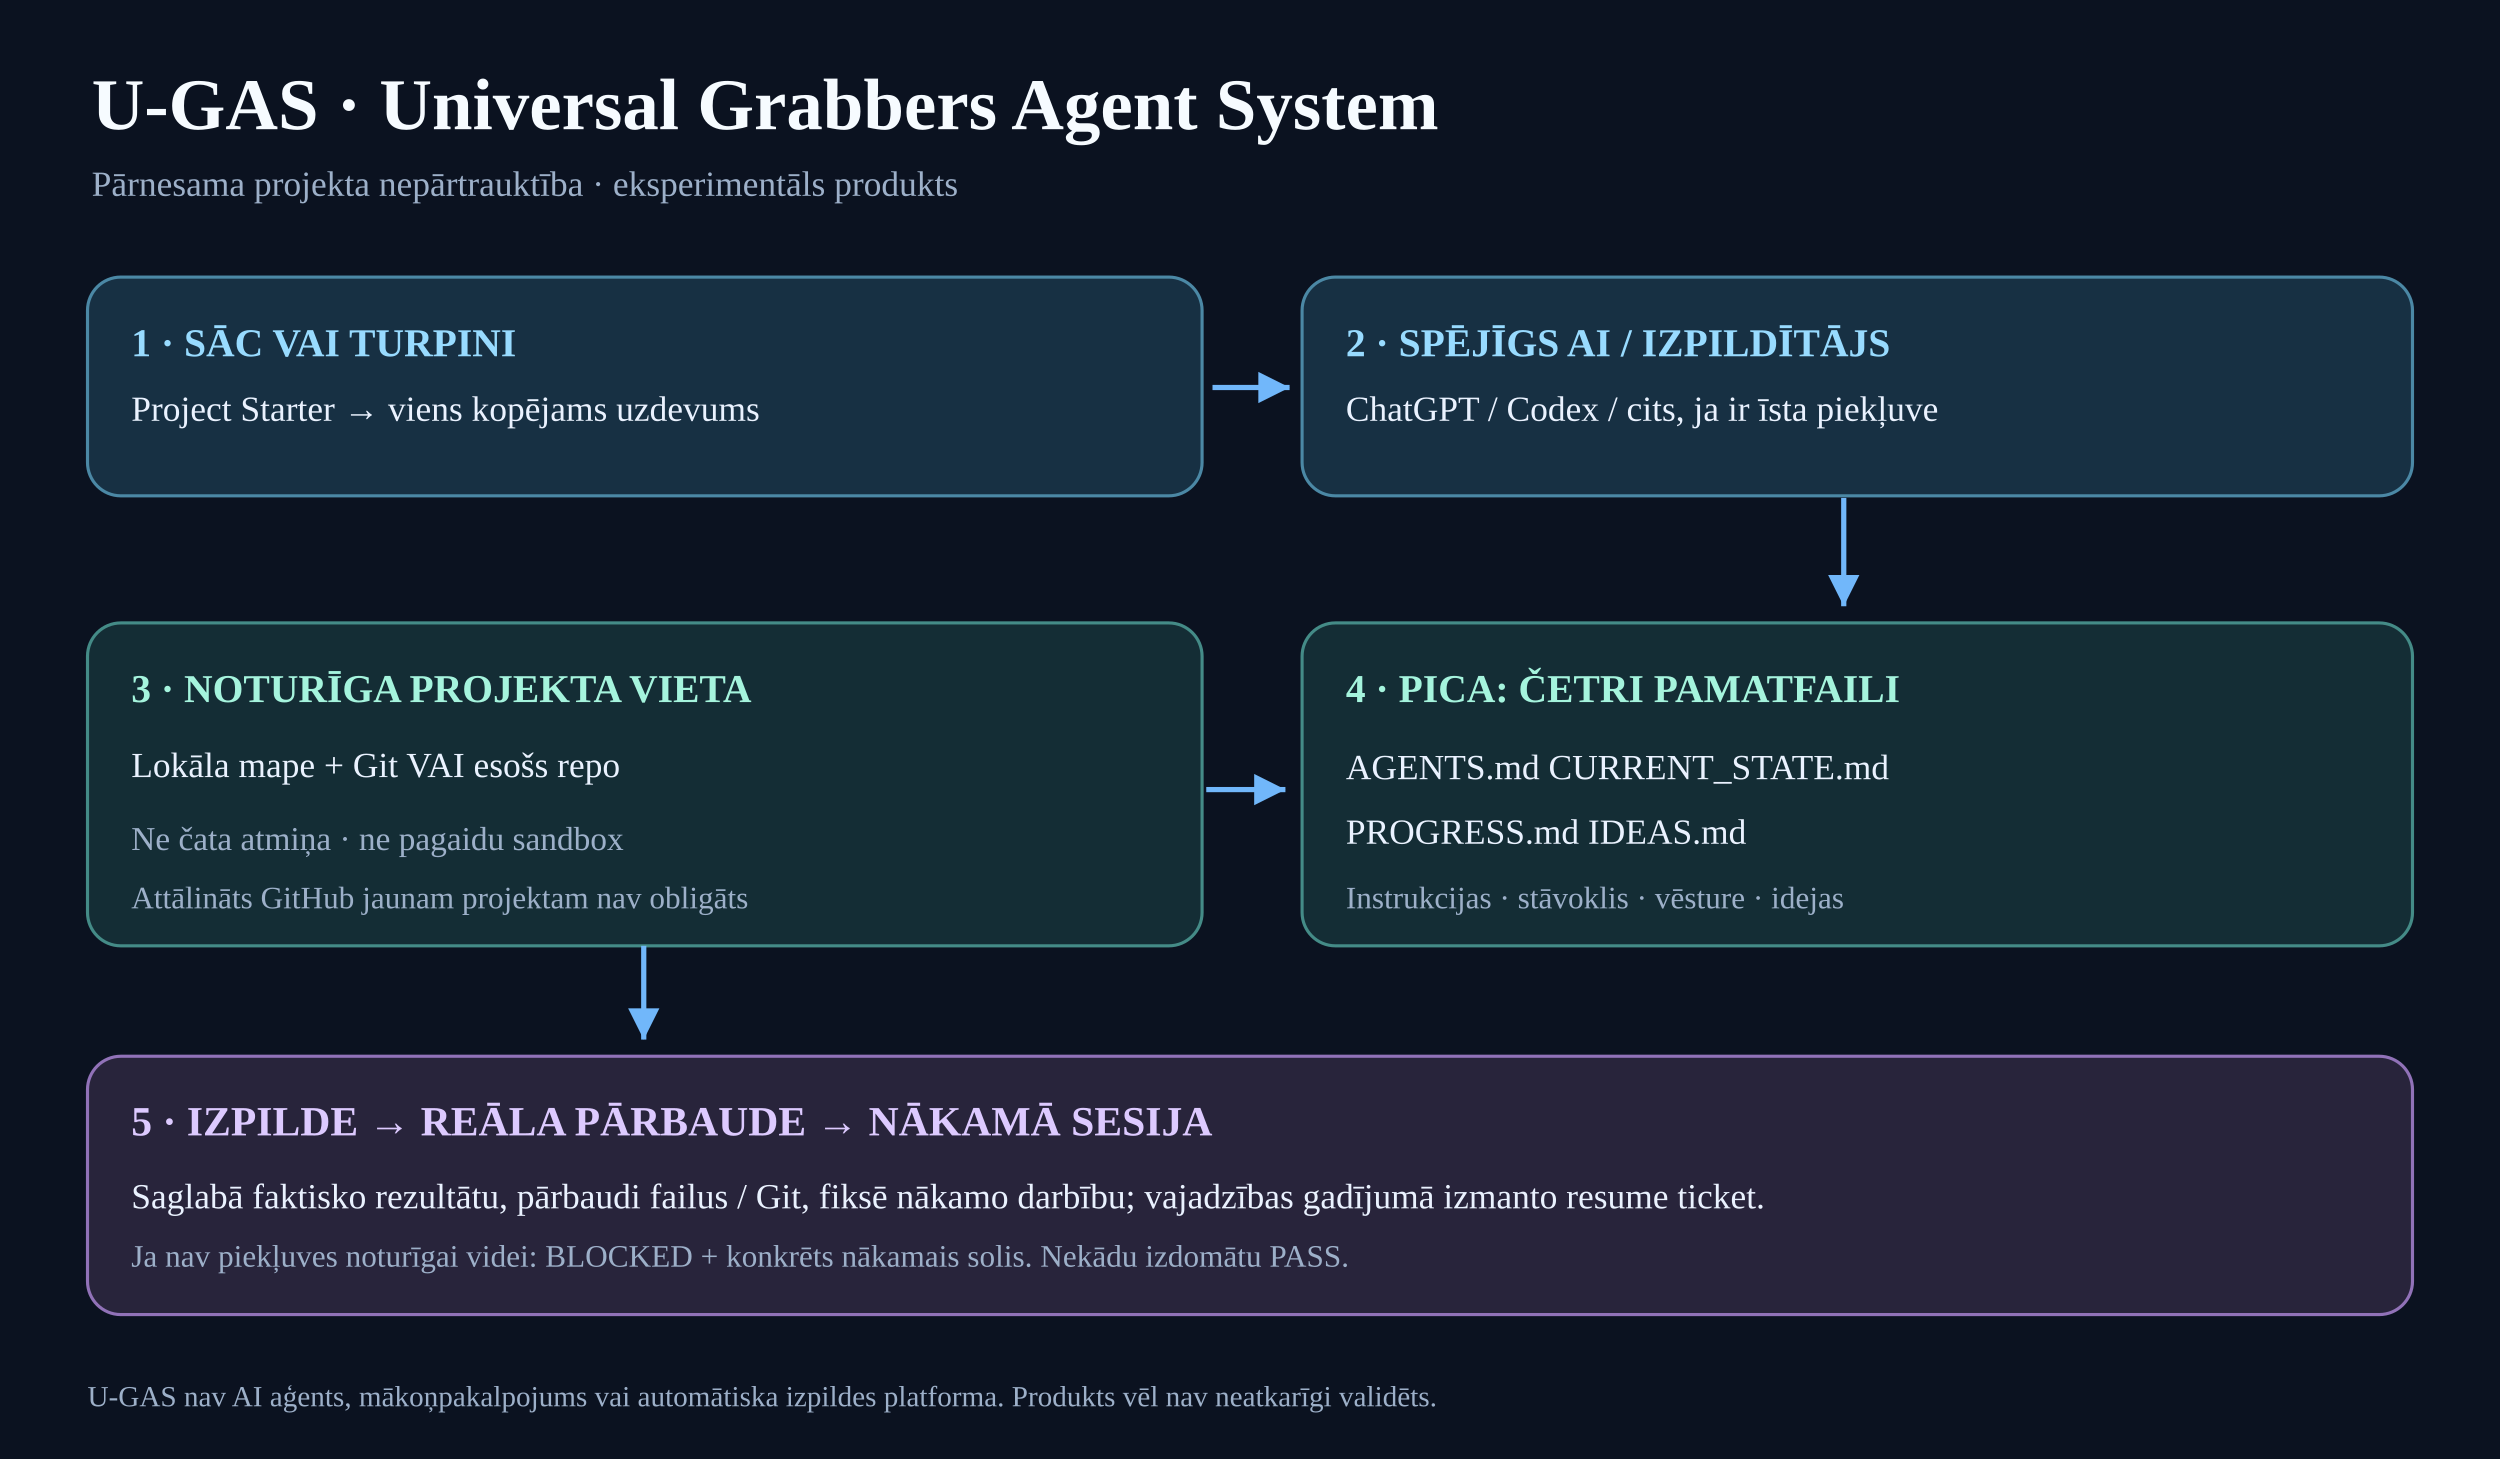
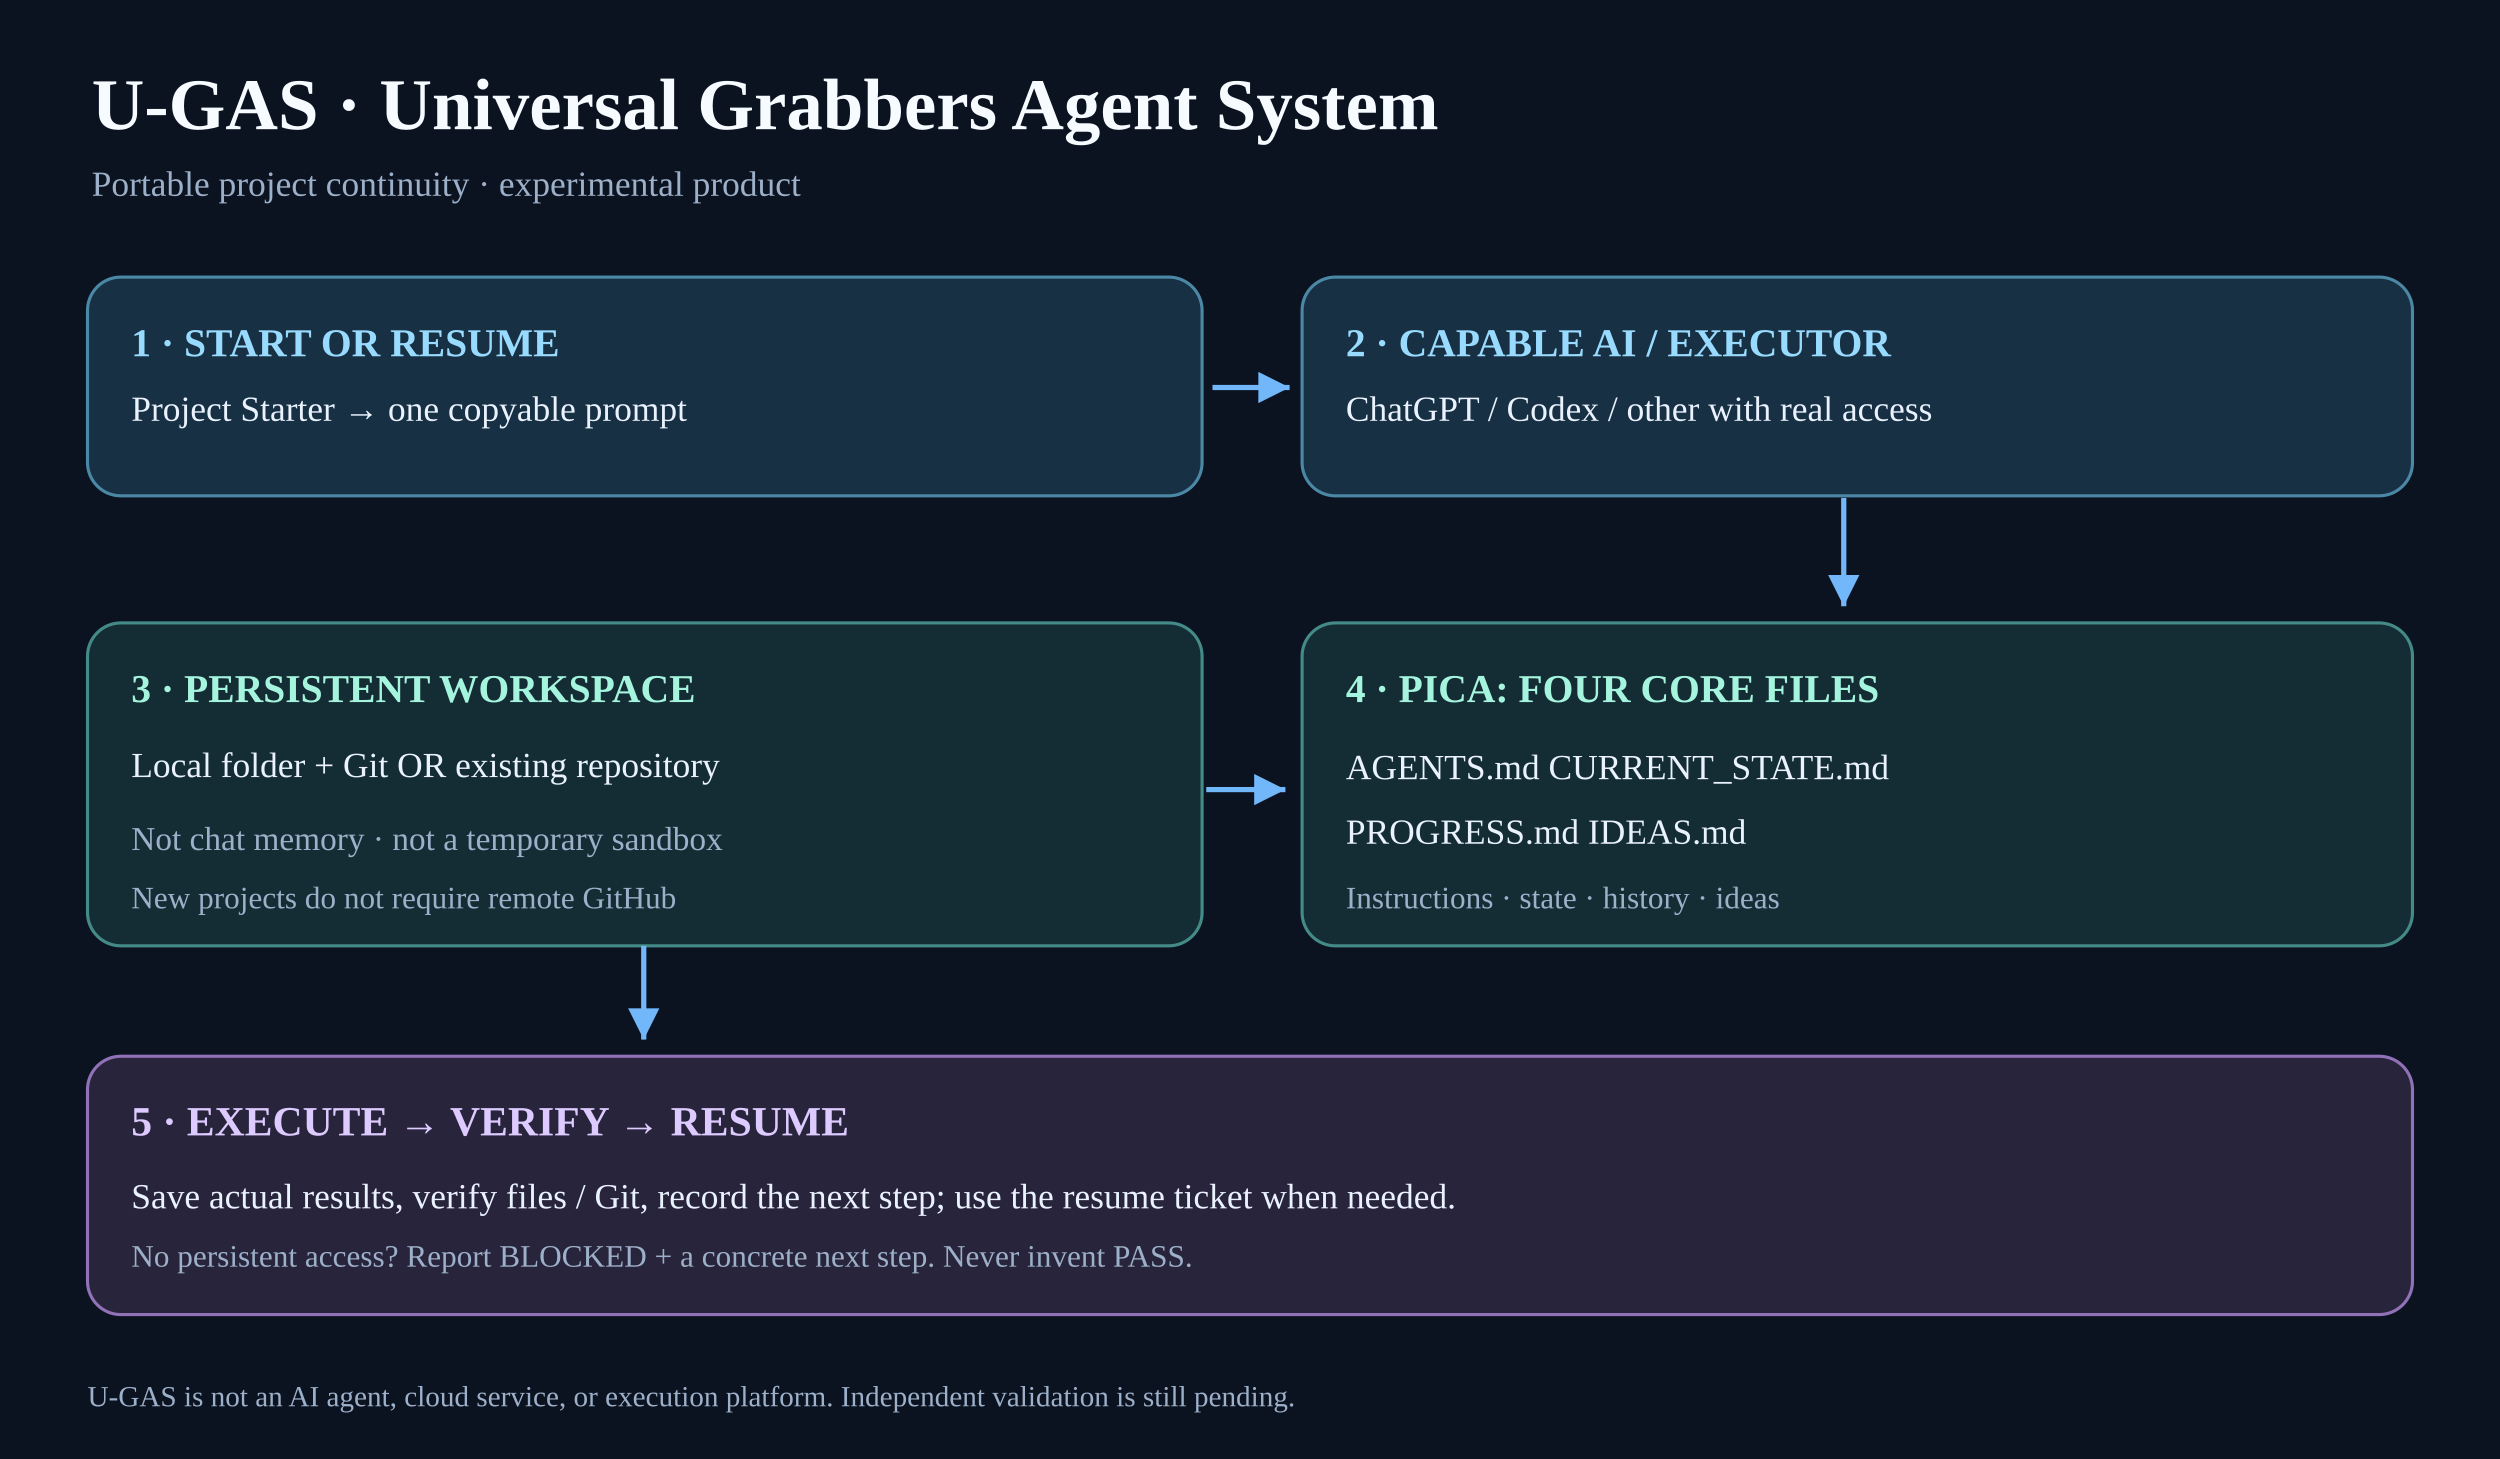
<svg xmlns="http://www.w3.org/2000/svg" width="1200" height="700" viewBox="0 0 1200 700" role="img" aria-labelledby="title desc">
  <defs>
    <marker id="arrow" markerWidth="8" markerHeight="8" refX="6" refY="3" orient="auto">
      <path d="M0 0 L6 3 L0 6 Z" fill="#71b7fa" />
    </marker>
  </defs>
  <rect x="0" y="0" width="1200" height="700" rx="0" fill="#0b1220" stroke="#0b1220" stroke-width="1.5" />
  <text x="44" y="62" fill="#f6fbff" font-size="35" font-weight="750">U-GAS · Universal Grabbers Agent System</text>
-   <text x="44" y="94" fill="#9db0c9" font-size="17" font-weight="400">Pārnesama projekta nepārtrauktība · eksperimentāls produkts</text>
+   <text x="44" y="94" fill="#9db0c9" font-size="17" font-weight="400">Portable project continuity · experimental product</text>
  <rect x="42" y="133" width="535" height="105" rx="16" fill="#173043" stroke="#4b88a5" stroke-width="1.5" />
-   <text x="63" y="171" fill="#98dbff" font-size="19" font-weight="700">1 · SĀC VAI TURPINI</text>
-   <text x="63" y="202" fill="#eaf2ff" font-size="17" font-weight="500">Project Starter → viens kopējams uzdevums</text>
+   <text x="63" y="171" fill="#98dbff" font-size="19" font-weight="700">1 · START OR RESUME</text>
+   <text x="63" y="202" fill="#eaf2ff" font-size="17" font-weight="500">Project Starter → one copyable prompt</text>
  <rect x="625" y="133" width="533" height="105" rx="16" fill="#173043" stroke="#4b88a5" stroke-width="1.5" />
-   <text x="646" y="171" fill="#98dbff" font-size="19" font-weight="700">2 · SPĒJĪGS AI / IZPILDĪTĀJS</text>
-   <text x="646" y="202" fill="#eaf2ff" font-size="17" font-weight="500">ChatGPT / Codex / cits, ja ir īsta piekļuve</text>
+   <text x="646" y="171" fill="#98dbff" font-size="19" font-weight="700">2 · CAPABLE AI / EXECUTOR</text>
+   <text x="646" y="202" fill="#eaf2ff" font-size="17" font-weight="500">ChatGPT / Codex / other with real access</text>
  <path d="M582 186 L619 186" stroke="#71b7fa" stroke-width="2.5" fill="none" marker-end="url(#arrow)" />
  <rect x="42" y="299" width="535" height="155" rx="16" fill="#142d35" stroke="#448b87" stroke-width="1.5" />
-   <text x="63" y="337" fill="#a5f4dd" font-size="19" font-weight="700">3 · NOTURĪGA PROJEKTA VIETA</text>
-   <text x="63" y="373" fill="#eaf2ff" font-size="17" font-weight="500">Lokāla mape + Git  VAI  esošs repo</text>
-   <text x="63" y="408" fill="#9db0c9" font-size="16" font-weight="500">Ne čata atmiņa · ne pagaidu sandbox</text>
-   <text x="63" y="436" fill="#9db0c9" font-size="15" font-weight="500">Attālināts GitHub jaunam projektam nav obligāts</text>
+   <text x="63" y="337" fill="#a5f4dd" font-size="19" font-weight="700">3 · PERSISTENT WORKSPACE</text>
+   <text x="63" y="373" fill="#eaf2ff" font-size="17" font-weight="500">Local folder + Git  OR  existing repository</text>
+   <text x="63" y="408" fill="#9db0c9" font-size="16" font-weight="500">Not chat memory · not a temporary sandbox</text>
+   <text x="63" y="436" fill="#9db0c9" font-size="15" font-weight="500">New projects do not require remote GitHub</text>
  <rect x="625" y="299" width="533" height="155" rx="16" fill="#142d35" stroke="#448b87" stroke-width="1.5" />
-   <text x="646" y="337" fill="#a5f4dd" font-size="19" font-weight="700">4 · PICA: ČETRI PAMATFAILI</text>
+   <text x="646" y="337" fill="#a5f4dd" font-size="19" font-weight="700">4 · PICA: FOUR CORE FILES</text>
  <text x="646" y="374" fill="#eaf2ff" font-size="17" font-weight="500">AGENTS.md     CURRENT_STATE.md</text>
  <text x="646" y="405" fill="#eaf2ff" font-size="17" font-weight="500">PROGRESS.md   IDEAS.md</text>
-   <text x="646" y="436" fill="#9db0c9" font-size="15" font-weight="500">Instrukcijas · stāvoklis · vēsture · idejas</text>
+   <text x="646" y="436" fill="#9db0c9" font-size="15" font-weight="500">Instructions · state · history · ideas</text>
  <path d="M885 239 L885 291" stroke="#71b7fa" stroke-width="2.5" fill="none" marker-end="url(#arrow)" />
  <path d="M579 379 L617 379" stroke="#71b7fa" stroke-width="2.5" fill="none" marker-end="url(#arrow)" />
  <rect x="42" y="507" width="1116" height="124" rx="16" fill="#28243b" stroke="#9172b8" stroke-width="1.5" />
-   <text x="63" y="545" fill="#ddcaff" font-size="20" font-weight="700">5 · IZPILDE → REĀLA PĀRBAUDE → NĀKAMĀ SESIJA</text>
-   <text x="63" y="580" fill="#eaf2ff" font-size="17" font-weight="500">Saglabā faktisko rezultātu, pārbaudi failus / Git, fiksē nākamo darbību; vajadzības gadījumā izmanto resume ticket.</text>
-   <text x="63" y="608" fill="#9db0c9" font-size="15" font-weight="500">Ja nav piekļuves noturīgai videi: BLOCKED + konkrēts nākamais solis. Nekādu izdomātu PASS.</text>
+   <text x="63" y="545" fill="#ddcaff" font-size="20" font-weight="700">5 · EXECUTE → VERIFY → RESUME</text>
+   <text x="63" y="580" fill="#eaf2ff" font-size="17" font-weight="500">Save actual results, verify files / Git, record the next step; use the resume ticket when needed.</text>
+   <text x="63" y="608" fill="#9db0c9" font-size="15" font-weight="500">No persistent access? Report BLOCKED + a concrete next step. Never invent PASS.</text>
  <path d="M309 454 L309 499" stroke="#71b7fa" stroke-width="2.5" fill="none" marker-end="url(#arrow)" />
-   <text x="42" y="675" fill="#9db0c9" font-size="14" font-weight="500">U-GAS nav AI aģents, mākoņpakalpojums vai automātiska izpildes platforma. Produkts vēl nav neatkarīgi validēts.</text>
+   <text x="42" y="675" fill="#9db0c9" font-size="14" font-weight="500">U-GAS is not an AI agent, cloud service, or execution platform. Independent validation is still pending.</text>
</svg>
